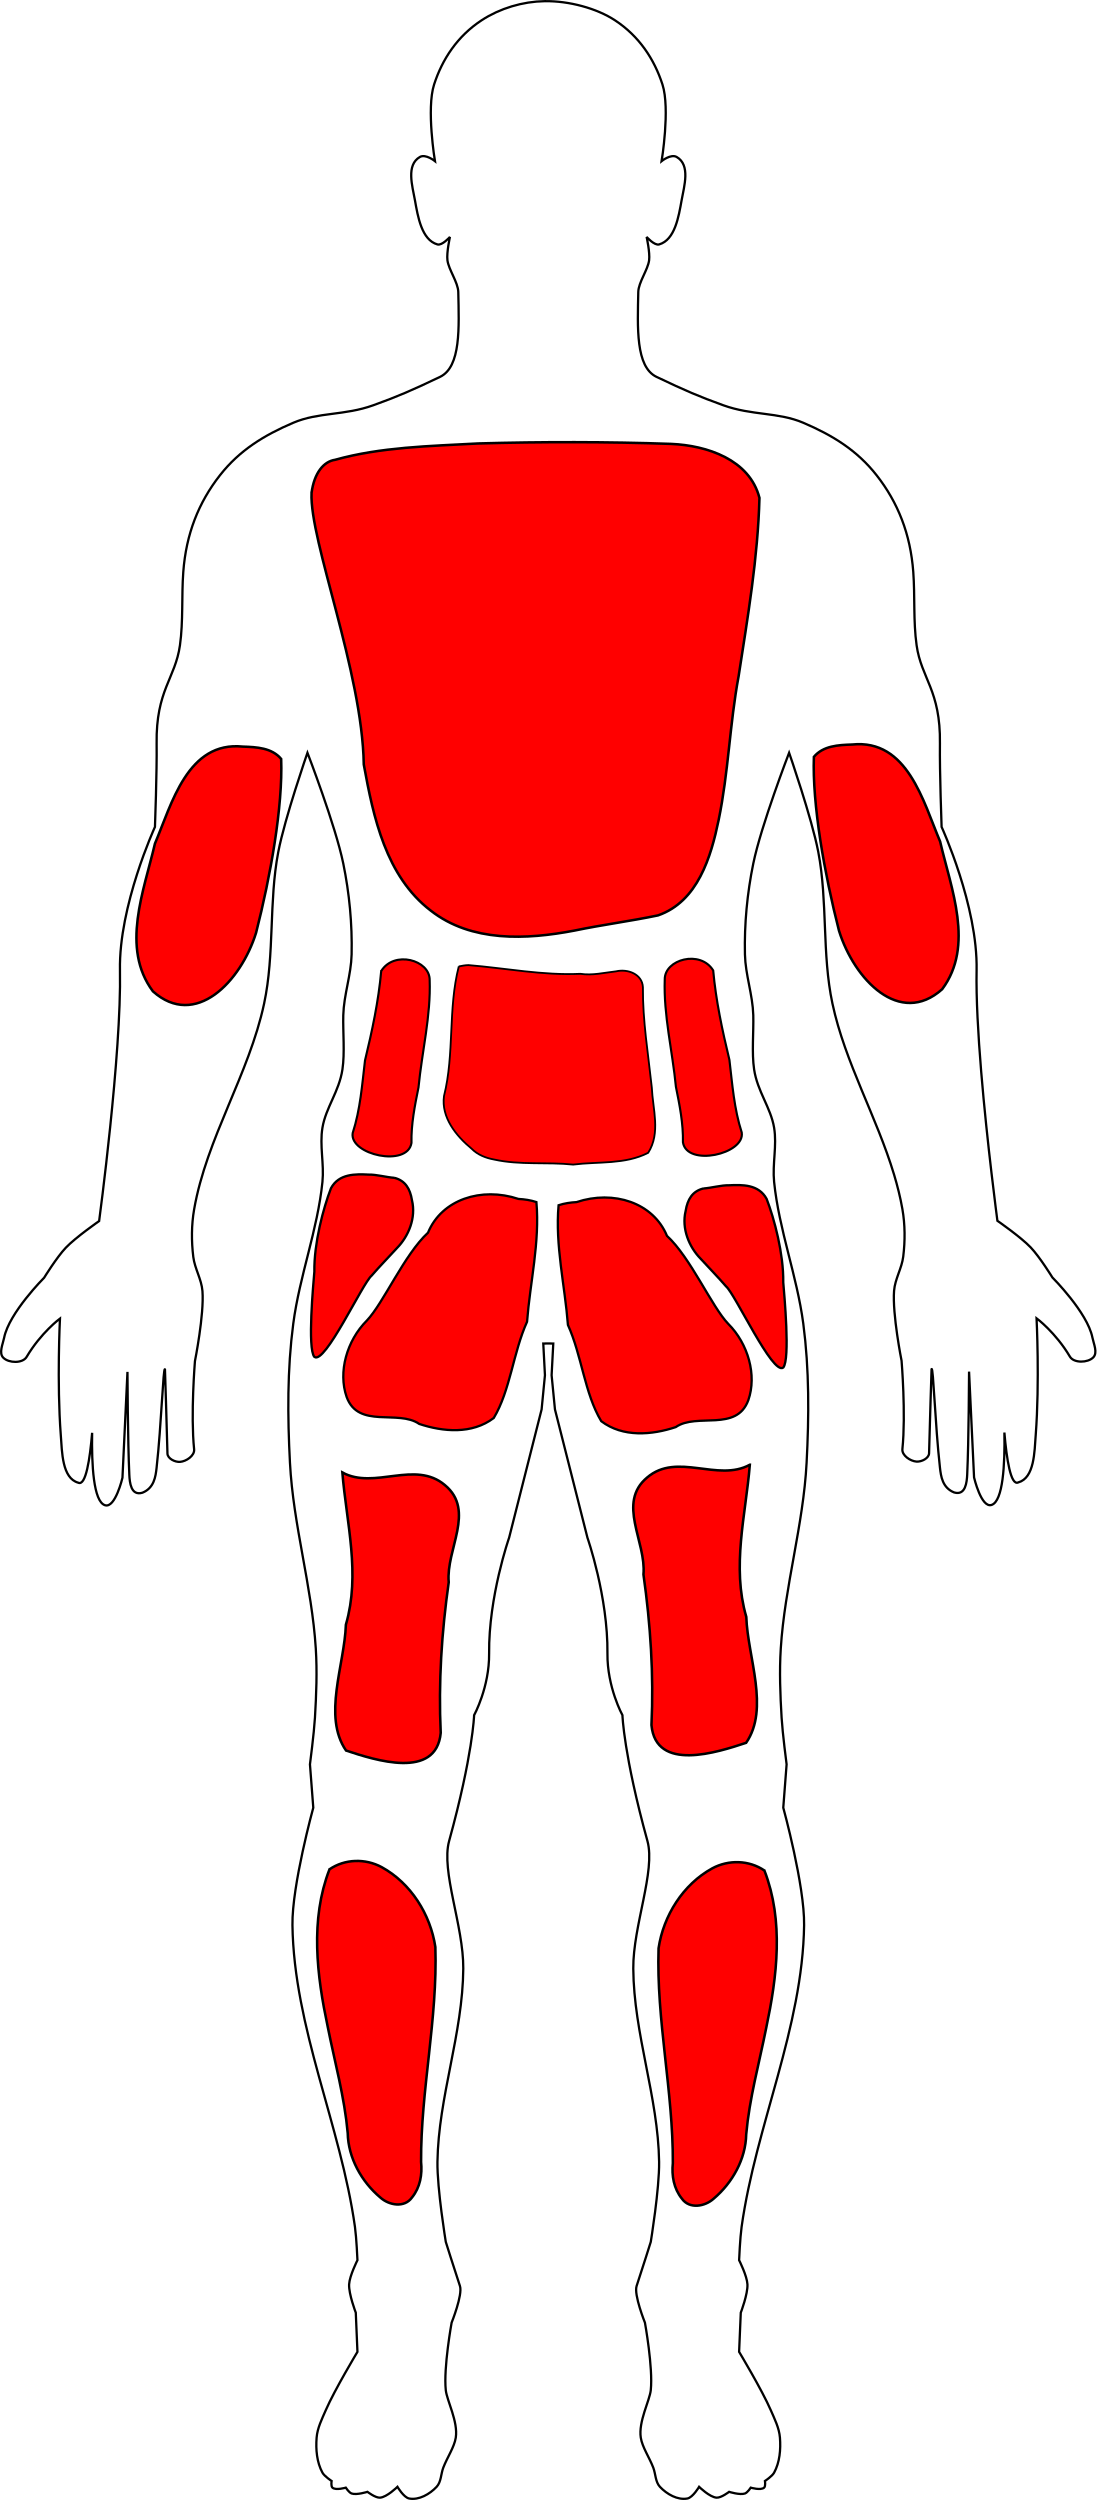
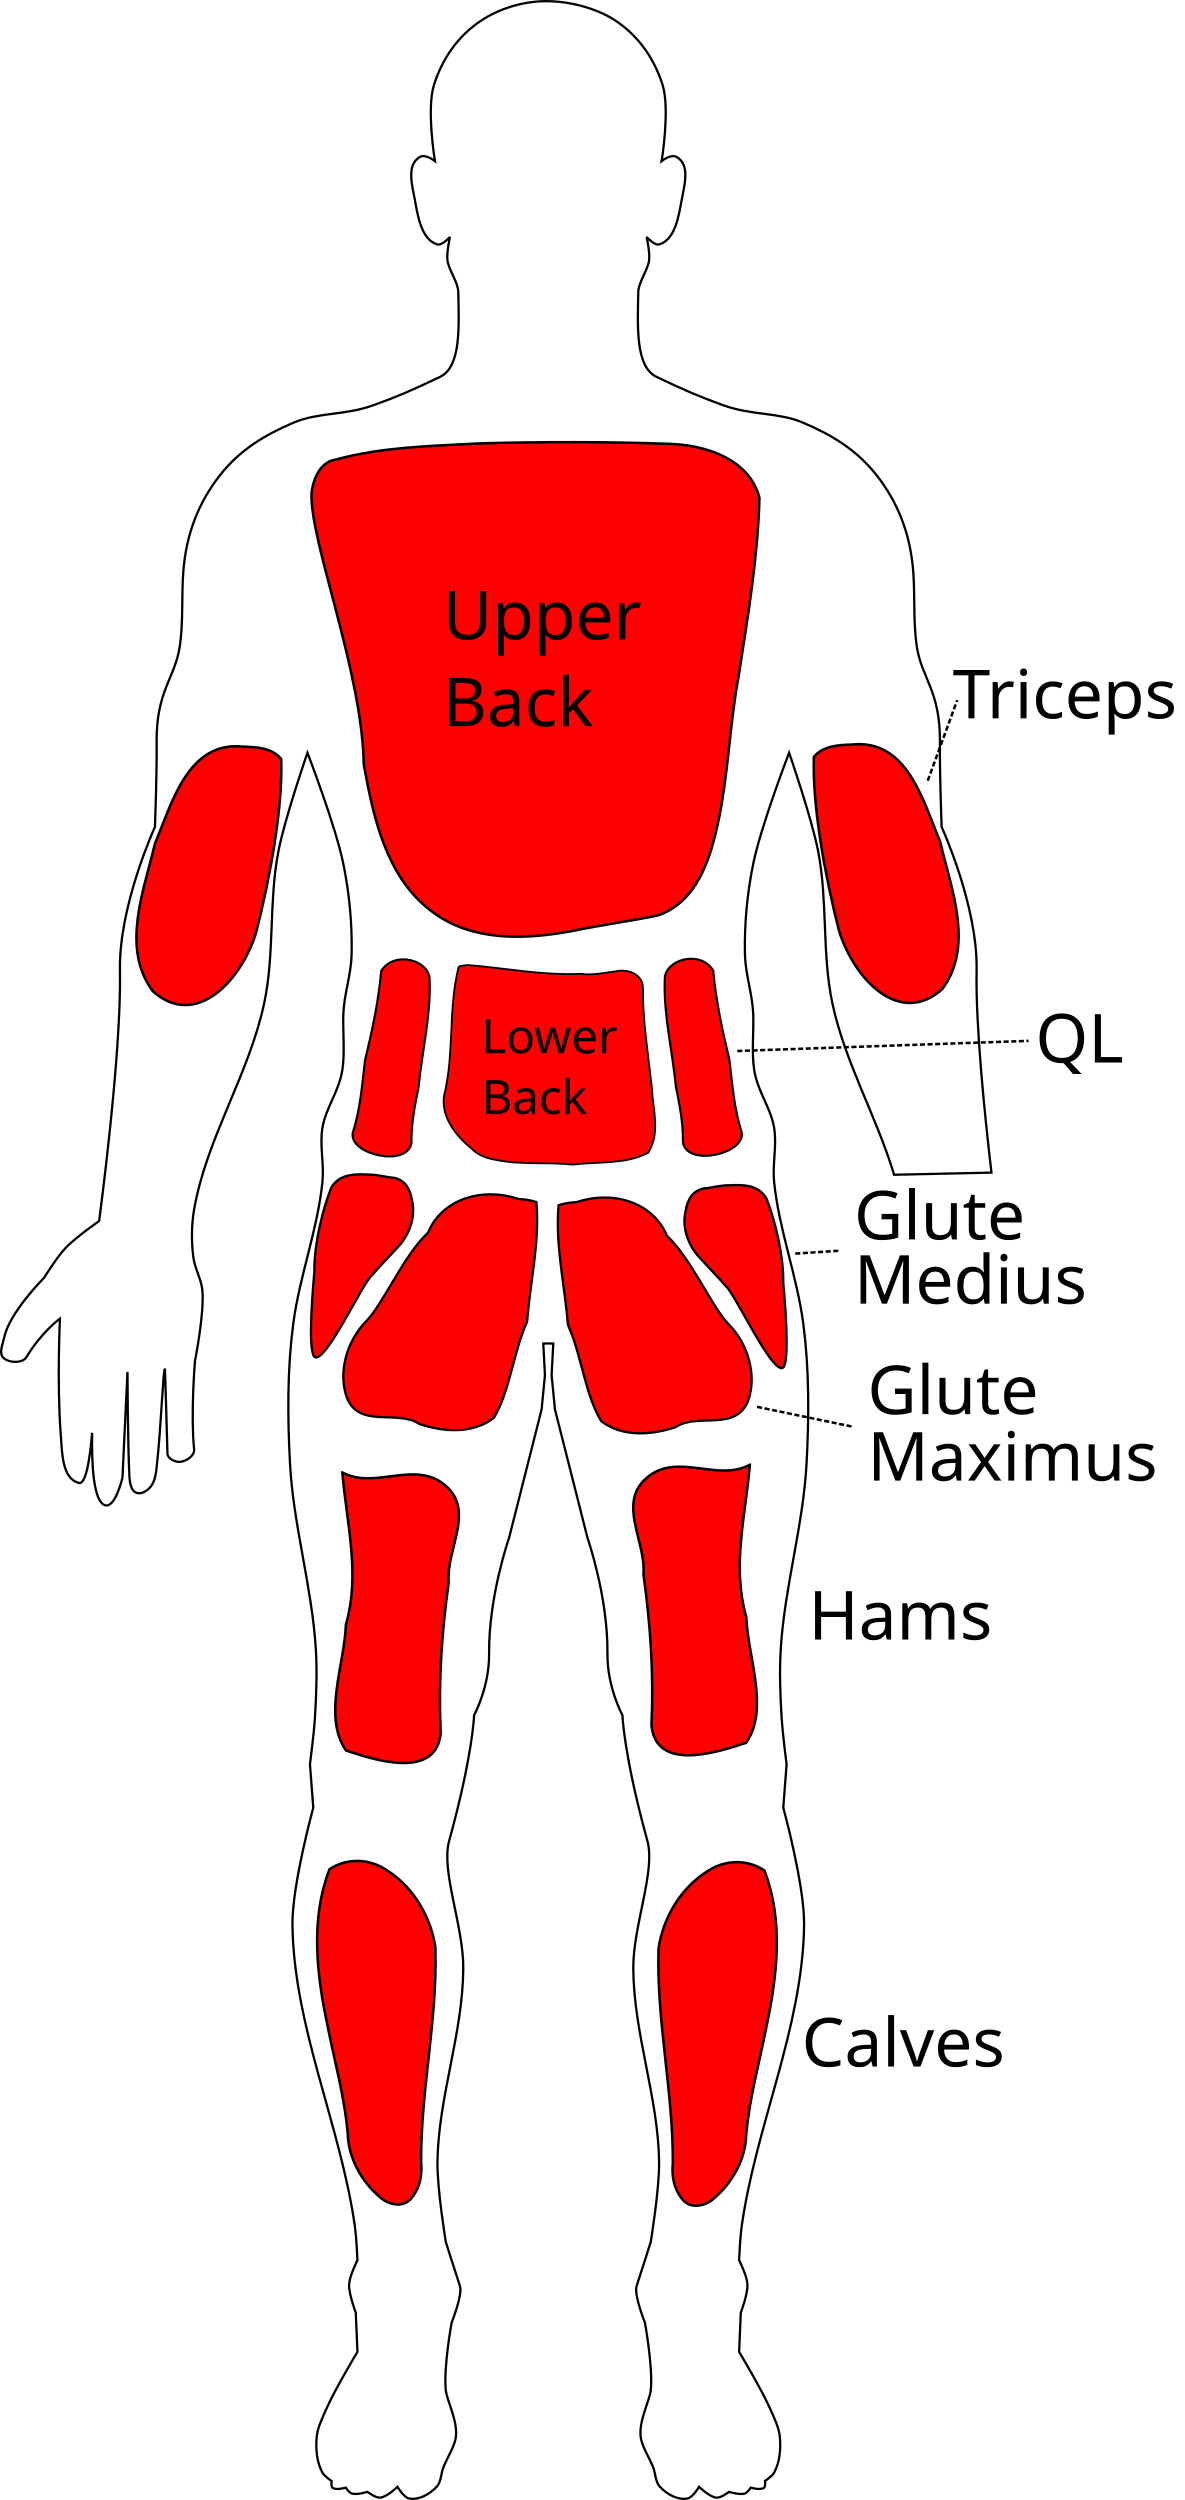
- <svg xmlns="http://www.w3.org/2000/svg" viewBox="0 0 432.076 985.113" height="260.645mm" width="114.32mm" version="1.1" id="svg3336">
+ <svg xmlns="http://www.w3.org/2000/svg" viewBox="0 0 466.715 985.113" height="260.645mm" width="123.485mm" version="1.1" id="svg3336">
  <defs id="defs3340" />
-   <path id="path42-4" style="fill:none;fill-rule:evenodd;stroke:#000000;stroke-width:0.901px;stroke-linecap:butt;stroke-linejoin:miter;stroke-opacity:1" d="m 214.651,0.461 c -8.663,0.122 -17.677,2.81 -24.875,7.531 -9.522,6.246 -15.486,15.309 -18.717,25.285 -3.103,9.58 0.328,30.207 0.328,30.207 0,0 -3.656,-2.926 -5.91,-1.641 -5.522,3.149 -2.984,11.436 -1.969,17.074 1.154,6.407 2.608,15.606 8.865,17.402 1.84,0.528 4.926,-2.955 4.926,-2.955 0,0 -1.374,6.138 -0.986,9.195 0.47,3.711 4.194,8.737 4.27,12.477 0.282,13.938 1.12,29.513 -7.225,33.492 -11.424,5.447 -16.64,7.683 -26.268,11.164 -11.325,4.095 -21.634,2.667 -31.523,6.896 -11.528,4.93 -21.157,10.82 -28.895,20.686 -8.42,10.736 -13.338,23.15 -14.447,38.09 -0.714,9.615 0.023,19.346 -1.314,28.895 -1.842,13.146 -9.489,17.698 -9.193,38.746 0.154,10.946 -0.656,32.836 -0.656,32.836 0,0 -14.293,31.11 -13.791,56.477 0.654,33.052 -8.209,98.836 -8.209,98.836 0,0 -9.257,6.42 -13.135,10.508 -3.605,3.8 -8.537,11.82 -8.537,11.82 0,0 -13.821,13.829 -15.762,23.643 -0.505,2.552 -2.182,6.014 -0.328,7.879 2.162,2.175 7.633,2.312 9.193,-0.328 5.621,-9.511 13.135,-15.104 13.135,-15.104 0,0 -1.255,25.088 0.328,45.969 0.503,6.63 0.486,16.952 6.896,18.717 2.961,1.388 4.578,-9.248 5.453,-19.664 -0.232,12.544 0.508,27.05 5.055,28.529 4.071,1.325 6.895,-10.834 6.895,-10.834 l 1.971,-41.703 c 0,0 0.12,27.77 0.736,40.59 0.14,2.901 0.6,8.381 5.156,7.023 4.602,-1.843 5.194,-6.324 5.582,-9.795 1.909,-17.074 2.609,-40.013 3.301,-38.803 0,0 0.73,22.331 0.984,33.164 0.046,1.973 2.957,3.416 4.926,3.283 2.476,-0.167 5.835,-2.457 5.582,-4.926 -1.417,-13.836 0.328,-34.805 0.328,-34.805 0,0 3.673,-18.363 2.955,-27.582 -0.361,-4.632 -3.045,-8.851 -3.611,-13.463 -0.761,-6.193 -0.744,-12.57 0.328,-18.717 4.906,-28.131 21.616,-53.178 27.582,-81.104 4.18,-19.565 1.812,-40.111 5.582,-59.76 2.559,-13.333 11.492,-39.074 11.492,-39.074 0,0 11.048,28.682 14.119,43.67 2.405,11.737 3.553,23.814 3.285,35.791 -0.18,8.063 -3.071,15.909 -3.285,23.971 -0.175,6.588 0.648,14.827 -0.328,21.344 -1.31,8.744 -6.549,14.995 -7.881,22.984 -1.17,7.018 0.721,14.266 0,21.344 -1.925,18.899 -9.003,36.987 -11.492,55.82 -2.4,18.153 -2.27,36.548 -1.312,54.834 1.294,24.708 8.627,48.631 10.18,73.225 0.572,9.067 0.209,18.185 -0.33,27.254 -0.366,6.154 -1.969,18.387 -1.969,18.387 l 1.312,17.074 c 0,0 -8.435,30.627 -8.209,46.299 0.583,40.459 18.998,78.796 24.627,118.865 0.611,4.348 0.984,13.135 0.984,13.135 0,0 -3.114,6.168 -3.283,9.521 -0.193,3.818 2.627,11.164 2.627,11.164 l 0.656,15.434 c 0,0 -9.005,14.988 -12.477,22.984 -1.516,3.493 -3.314,7.04 -3.611,10.836 -0.365,4.646 0.066,9.699 2.297,13.791 0.779,1.429 3.613,3.283 3.613,3.283 0,0 -0.333,2.043 0.328,2.627 1.313,1.159 5.254,0 5.254,0 0,0 1.277,1.937 2.299,2.299 1.971,0.698 6.238,-0.656 6.238,-0.656 0,0 3.117,2.403 4.926,2.297 2.699,-0.159 6.895,-4.268 6.895,-4.268 0,0 2.47,4.184 4.598,4.598 3.851,0.749 8.155,-1.733 10.836,-4.598 1.821,-1.946 1.676,-5.063 2.627,-7.553 1.523,-3.988 4.345,-8.091 4.924,-11.82 0.978,-6.3 -3.507,-14.62 -3.939,-18.717 -0.934,-8.85 2.299,-26.596 2.299,-26.596 0,0 4.425,-11.009 3.283,-14.449 -2.405,-7.245 -5.582,-17.402 -5.582,-17.402 0,0 -3.437,-20.958 -3.283,-31.521 0.372,-25.616 9.996,-50.408 10.178,-76.18 0.118,-16.78 -8.846,-38.402 -5.582,-50.238 9.389,-34.049 9.852,-49.582 9.852,-49.582 0,0 6.051,-11.054 5.91,-24.299 -0.238,-22.422 7.881,-45.641 7.881,-45.641 l 12.807,-50.566 1.312,-13.463 -0.656,-12.479 1.889,-0.041 2.051,0.041 -0.656,12.479 1.314,13.463 12.805,50.566 c 0,0 8.119,23.221 7.881,45.643 -0.141,13.245 5.91,24.297 5.91,24.297 0,0 0.463,15.534 9.852,49.582 3.264,11.836 -5.7,33.459 -5.582,50.238 0.181,25.772 9.806,50.564 10.178,76.18 0.153,10.563 -3.283,31.521 -3.283,31.521 0,0 -3.177,10.157 -5.582,17.402 -1.142,3.441 3.283,14.449 3.283,14.449 0,0 3.233,17.746 2.299,26.596 -0.433,4.097 -4.918,12.417 -3.939,18.717 0.579,3.729 3.401,7.833 4.924,11.82 0.951,2.49 0.806,5.606 2.627,7.553 2.681,2.865 6.985,5.347 10.836,4.598 2.127,-0.414 4.598,-4.598 4.598,-4.598 0,0 4.196,4.109 6.895,4.268 1.809,0.106 4.926,-2.297 4.926,-2.297 0,0 4.267,1.354 6.238,0.656 1.021,-0.362 2.299,-2.299 2.299,-2.299 0,0 3.941,1.159 5.254,0 0.662,-0.584 0.328,-2.627 0.328,-2.627 0,0 2.835,-1.855 3.613,-3.283 2.23,-4.092 2.661,-9.145 2.297,-13.791 -0.298,-3.796 -2.095,-7.343 -3.611,-10.836 -3.471,-7.997 -12.477,-22.984 -12.477,-22.984 l 0.656,-15.434 c 0,0 2.82,-7.346 2.627,-11.164 -0.169,-3.353 -3.283,-9.521 -3.283,-9.521 0,0 0.374,-8.787 0.984,-13.135 5.629,-40.07 24.044,-78.406 24.627,-118.865 0.226,-15.672 -8.209,-46.299 -8.209,-46.299 l 1.312,-17.074 c 0,0 -1.603,-12.233 -1.969,-18.387 -0.539,-9.069 -0.9,-18.187 -0.328,-27.254 1.552,-24.594 8.884,-48.517 10.178,-73.225 0.957,-18.286 1.087,-36.681 -1.312,-54.834 -2.49,-18.833 -9.567,-36.921 -11.492,-55.82 -0.721,-7.078 1.17,-14.326 0,-21.344 -1.332,-7.989 -6.571,-14.241 -7.881,-22.984 -0.976,-6.517 -0.154,-14.756 -0.328,-21.344 -0.214,-8.062 -3.105,-15.908 -3.285,-23.971 -0.267,-11.977 0.88,-24.054 3.285,-35.791 3.071,-14.988 14.119,-43.67 14.119,-43.67 0,0 8.934,25.741 11.492,39.074 3.771,19.648 1.402,40.194 5.582,59.76 4.982,23.322 17.453,44.638 24.289,67.418 0.004,0.012 0.008,0.023 0.012,0.035 1.333,4.45 2.467,8.952 3.268,13.541 1.072,6.147 1.089,12.524 0.328,18.717 -0.567,4.612 -3.251,8.831 -3.611,13.463 -0.718,9.219 2.955,27.582 2.955,27.582 0,0 1.745,20.968 0.328,34.805 -0.253,2.469 3.106,4.758 5.582,4.926 1.969,0.133 4.879,-1.311 4.926,-3.283 0.255,-10.833 0.984,-33.164 0.984,-33.164 0.692,-1.21 1.391,21.729 3.301,38.803 0.388,3.471 0.98,7.952 5.582,9.795 4.557,1.357 5.017,-4.123 5.156,-7.023 0.617,-12.82 0.736,-40.59 0.736,-40.59 l 1.971,41.703 c 0,0 2.823,12.159 6.895,10.834 4.546,-1.48 5.287,-15.986 5.055,-28.529 0.875,10.416 2.492,21.052 5.453,19.664 6.41,-1.765 6.394,-12.087 6.896,-18.717 1.583,-20.881 0.328,-45.969 0.328,-45.969 0,0 7.514,5.593 13.135,15.104 1.56,2.64 7.031,2.503 9.193,0.328 1.854,-1.865 0.177,-5.327 -0.328,-7.879 -1.941,-9.814 -15.762,-23.643 -15.762,-23.643 0,0 -4.933,-8.02 -8.537,-11.82 -3.878,-4.088 -13.135,-10.508 -13.135,-10.508 0,0 -1.042,-7.92 -2.34,-18.977 -2.576,-21.971 -6.289,-57.842 -5.855,-79.75 0.502,-25.366 -13.791,-56.477 -13.791,-56.477 0,0 -0.81,-21.89 -0.656,-32.836 0.296,-21.048 -7.352,-25.601 -9.193,-38.746 -1.338,-9.548 -0.601,-19.279 -1.314,-28.895 -1.109,-14.939 -6.028,-27.354 -14.447,-38.09 -7.737,-9.865 -17.367,-15.756 -28.895,-20.686 -9.89,-4.229 -20.199,-2.801 -31.523,-6.896 -9.628,-3.481 -14.843,-5.717 -26.268,-11.164 -8.344,-3.979 -7.507,-19.554 -7.225,-33.492 0.076,-3.74 3.799,-8.766 4.27,-12.477 0.387,-3.058 -0.984,-9.195 -0.984,-9.195 0,0 3.084,3.483 4.924,2.955 6.258,-1.797 7.712,-10.995 8.865,-17.402 1.015,-5.639 3.553,-13.925 -1.969,-17.074 -2.254,-1.285 -5.91,1.641 -5.91,1.641 0,0 3.431,-20.627 0.328,-30.207 -3.231,-9.976 -9.195,-19.04 -18.717,-25.285 -7.198,-4.721 -18.107,-7.666 -27.662,-7.531 z" />
+   <path style="fill:none;fill-rule:evenodd;stroke:#000000;stroke-width:0.901px;stroke-linecap:butt;stroke-linejoin:miter;stroke-opacity:1" d="m 214.651,0.461 c -8.663,0.122 -17.677,2.81 -24.875,7.531 -9.522,6.246 -15.486,15.309 -18.717,25.285 -3.103,9.58 0.328,30.207 0.328,30.207 0,0 -3.656,-2.926 -5.91,-1.641 -5.522,3.149 -2.984,11.436 -1.969,17.074 1.154,6.407 2.608,15.606 8.865,17.402 1.84,0.528 4.926,-2.955 4.926,-2.955 0,0 -1.374,6.138 -0.986,9.195 0.47,3.711 4.194,8.737 4.27,12.477 0.282,13.938 1.12,29.513 -7.225,33.492 -11.424,5.447 -16.64,7.683 -26.268,11.164 -11.325,4.095 -21.634,2.667 -31.523,6.896 -11.528,4.93 -21.157,10.82 -28.895,20.686 -8.42,10.736 -13.338,23.15 -14.447,38.09 -0.714,9.615 0.023,19.346 -1.314,28.895 -1.842,13.146 -9.489,17.698 -9.193,38.746 0.154,10.946 -0.656,32.836 -0.656,32.836 0,0 -14.293,31.11 -13.791,56.477 0.654,33.052 -8.209,98.836 -8.209,98.836 0,0 -9.257,6.42 -13.135,10.508 -3.605,3.8 -8.537,11.82 -8.537,11.82 0,0 -13.821,13.829 -15.762,23.643 -0.505,2.552 -2.182,6.014 -0.328,7.879 2.162,2.175 7.633,2.312 9.193,-0.328 5.621,-9.511 13.135,-15.104 13.135,-15.104 0,0 -1.255,25.088 0.328,45.969 0.503,6.63 0.486,16.952 6.896,18.717 2.961,1.388 4.578,-9.248 5.453,-19.664 -0.232,12.544 0.508,27.05 5.055,28.529 4.071,1.325 6.895,-10.834 6.895,-10.834 l 1.971,-41.703 c 0,0 0.12,27.77 0.736,40.59 0.14,2.901 0.6,8.381 5.156,7.023 4.602,-1.843 5.194,-6.324 5.582,-9.795 1.909,-17.074 2.609,-40.013 3.301,-38.803 0,0 0.73,22.331 0.984,33.164 0.046,1.973 2.957,3.416 4.926,3.283 2.476,-0.167 5.835,-2.457 5.582,-4.926 -1.417,-13.836 0.328,-34.805 0.328,-34.805 0,0 3.673,-18.363 2.955,-27.582 -0.361,-4.632 -3.045,-8.851 -3.611,-13.463 -0.761,-6.193 -0.744,-12.57 0.328,-18.717 4.906,-28.131 21.616,-53.178 27.582,-81.104 4.18,-19.565 1.812,-40.111 5.582,-59.76 2.559,-13.333 11.492,-39.074 11.492,-39.074 0,0 11.048,28.682 14.119,43.67 2.405,11.737 3.553,23.814 3.285,35.791 -0.18,8.063 -3.071,15.909 -3.285,23.971 -0.175,6.588 0.648,14.827 -0.328,21.344 -1.31,8.744 -6.549,14.995 -7.881,22.984 -1.17,7.018 0.721,14.266 0,21.344 -1.925,18.899 -9.003,36.987 -11.492,55.82 -2.4,18.153 -2.27,36.548 -1.312,54.834 1.294,24.708 8.627,48.631 10.18,73.225 0.572,9.067 0.209,18.185 -0.33,27.254 -0.366,6.154 -1.969,18.387 -1.969,18.387 l 1.312,17.074 c 0,0 -8.435,30.627 -8.209,46.299 0.583,40.459 18.998,78.796 24.627,118.865 0.611,4.348 0.984,13.135 0.984,13.135 0,0 -3.114,6.168 -3.283,9.521 -0.193,3.818 2.627,11.164 2.627,11.164 l 0.656,15.434 c 0,0 -9.005,14.988 -12.477,22.984 -1.516,3.493 -3.314,7.04 -3.611,10.836 -0.365,4.646 0.066,9.699 2.297,13.791 0.779,1.429 3.613,3.283 3.613,3.283 0,0 -0.333,2.043 0.328,2.627 1.313,1.159 5.254,0 5.254,0 0,0 1.277,1.937 2.299,2.299 1.971,0.698 6.238,-0.656 6.238,-0.656 0,0 3.117,2.403 4.926,2.297 2.699,-0.159 6.895,-4.268 6.895,-4.268 0,0 2.47,4.184 4.598,4.598 3.851,0.749 8.155,-1.733 10.836,-4.598 1.821,-1.946 1.676,-5.063 2.627,-7.553 1.523,-3.988 4.345,-8.091 4.924,-11.82 0.978,-6.3 -3.507,-14.62 -3.939,-18.717 -0.934,-8.85 2.299,-26.596 2.299,-26.596 0,0 4.425,-11.009 3.283,-14.449 -2.405,-7.245 -5.582,-17.402 -5.582,-17.402 0,0 -3.437,-20.958 -3.283,-31.521 0.372,-25.616 9.996,-50.408 10.178,-76.18 0.118,-16.78 -8.846,-38.402 -5.582,-50.238 9.389,-34.049 9.852,-49.582 9.852,-49.582 0,0 6.051,-11.054 5.91,-24.299 -0.238,-22.422 7.881,-45.641 7.881,-45.641 l 12.807,-50.566 1.312,-13.463 -0.656,-12.479 1.889,-0.041 2.051,0.041 -0.656,12.479 1.314,13.463 12.805,50.566 c 0,0 8.119,23.221 7.881,45.643 -0.141,13.245 5.91,24.297 5.91,24.297 0,0 0.463,15.534 9.852,49.582 3.264,11.836 -5.7,33.459 -5.582,50.238 0.181,25.772 9.806,50.564 10.178,76.18 0.153,10.563 -3.283,31.521 -3.283,31.521 0,0 -3.177,10.157 -5.582,17.402 -1.142,3.441 3.283,14.449 3.283,14.449 0,0 3.233,17.746 2.299,26.596 -0.433,4.097 -4.918,12.417 -3.939,18.717 0.579,3.729 3.401,7.833 4.924,11.82 0.951,2.49 0.806,5.606 2.627,7.553 2.681,2.865 6.985,5.347 10.836,4.598 2.127,-0.414 4.598,-4.598 4.598,-4.598 0,0 4.196,4.109 6.895,4.268 1.809,0.106 4.926,-2.297 4.926,-2.297 0,0 4.267,1.354 6.238,0.656 1.021,-0.362 2.299,-2.299 2.299,-2.299 0,0 3.941,1.159 5.254,0 0.662,-0.584 0.328,-2.627 0.328,-2.627 0,0 2.835,-1.855 3.613,-3.283 2.23,-4.092 2.661,-9.145 2.297,-13.791 -0.298,-3.796 -2.095,-7.343 -3.611,-10.836 -3.471,-7.997 -12.477,-22.984 -12.477,-22.984 l 0.656,-15.434 c 0,0 2.82,-7.346 2.627,-11.164 -0.169,-3.353 -3.283,-9.521 -3.283,-9.521 0,0 0.374,-8.787 0.984,-13.135 5.629,-40.07 24.044,-78.406 24.627,-118.865 0.226,-15.672 -8.209,-46.299 -8.209,-46.299 l 1.312,-17.074 c 0,0 -1.603,-12.233 -1.969,-18.387 -0.539,-9.069 -0.9,-18.187 -0.328,-27.254 1.552,-24.594 8.884,-48.517 10.178,-73.225 0.957,-18.286 1.087,-36.681 -1.312,-54.834 -2.49,-18.833 -9.567,-36.921 -11.492,-55.82 -0.721,-7.078 1.17,-14.326 0,-21.344 -1.332,-7.989 -6.571,-14.241 -7.881,-22.984 -0.976,-6.517 -0.154,-14.756 -0.328,-21.344 -0.214,-8.062 -3.105,-15.908 -3.285,-23.971 -0.267,-11.977 0.88,-24.054 3.285,-35.791 3.071,-14.988 14.119,-43.67 14.119,-43.67 0,0 8.934,25.741 11.492,39.074 3.771,19.648 1.402,40.194 5.582,59.76 4.982,23.322 17.453,44.638 24.289,67.418 0.004,0.012 0.008,0.023 0.012,0.035 l 38.359,-0.838 c -2.576,-21.971 -6.289,-57.842 -5.855,-79.75 0.502,-25.366 -13.791,-56.477 -13.791,-56.477 0,0 -0.81,-21.89 -0.656,-32.836 0.296,-21.048 -7.352,-25.601 -9.193,-38.746 -1.338,-9.548 -0.601,-19.279 -1.314,-28.895 -1.109,-14.939 -6.028,-27.354 -14.447,-38.09 -7.737,-9.865 -17.367,-15.756 -28.895,-20.686 -9.89,-4.229 -20.199,-2.801 -31.523,-6.896 -9.628,-3.481 -14.843,-5.717 -26.268,-11.164 -8.344,-3.979 -7.507,-19.554 -7.225,-33.492 0.076,-3.74 3.799,-8.766 4.27,-12.477 0.387,-3.058 -0.984,-9.195 -0.984,-9.195 0,0 3.084,3.483 4.924,2.955 6.258,-1.797 7.712,-10.995 8.865,-17.402 1.015,-5.639 3.553,-13.925 -1.969,-17.074 -2.254,-1.285 -5.91,1.641 -5.91,1.641 0,0 3.431,-20.627 0.328,-30.207 -3.231,-9.976 -9.195,-19.04 -18.717,-25.285 -7.198,-4.721 -18.107,-7.666 -27.662,-7.531 z" id="path42-4" />
  <path id="Triceps-2" style="fill:#ff0000;stroke:#000000;stroke-width:1px;stroke-linecap:butt;stroke-linejoin:miter;stroke-opacity:1" d="m 320.708,298.232 c -0.681,18.718 4.153,46.092 9.894,68.513 5.986,19.248 23.932,37.995 40.653,23.062 12.779,-17.121 3.49,-39.668 -0.803,-58.208 -6.63,-15.663 -12.852,-40.48 -34.664,-38.221 -5.483,0.173 -11.412,0.48 -15.08,4.854 z" />
  <path id="Triceps-1" style="fill:#ff0000;stroke:#000000;stroke-width:1px;stroke-linecap:butt;stroke-linejoin:miter;stroke-opacity:1" d="m 110.797,299.054 c 0.681,18.718 -4.153,46.092 -9.894,68.513 -5.986,19.248 -23.932,37.995 -40.653,23.062 -12.779,-17.121 -3.49,-39.668 0.803,-58.208 6.63,-15.663 12.852,-40.48 34.664,-38.221 5.483,0.173 11.412,0.48 15.08,4.854 z" />
  <path style="fill:#ff0000;stroke:#000000;stroke-width:1px;stroke-linecap:butt;stroke-linejoin:miter;stroke-opacity:1" d="m 129.838,736.591 c -7.714,19.884 -4.999,41.778 -0.691,62.102 2.774,13.91 6.612,27.705 7.868,41.853 0.184,9.75 5.448,19.134 12.812,25.345 3.413,3.105 9.53,4.264 12.546,-0.017 3.205,-3.945 4.064,-9.067 3.552,-13.987 -0.129,-28.342 6.549,-56.302 5.627,-84.662 -1.91,-12.844 -9.657,-25.199 -21.164,-31.491 -6.408,-3.463 -14.48,-3.287 -20.548,0.857 z" id="Calves-1" />
  <path style="fill:#ff0000;stroke:#000000;stroke-width:1px;stroke-linecap:butt;stroke-linejoin:miter;stroke-opacity:1" d="m 301.218,737.071 c 7.714,19.884 4.999,41.778 0.691,62.102 -2.774,13.91 -6.612,27.705 -7.868,41.853 -0.184,9.75 -5.448,19.134 -12.812,25.345 -3.413,3.105 -9.53,4.264 -12.546,-0.017 -3.205,-3.945 -4.064,-9.067 -3.552,-13.987 0.129,-28.342 -6.549,-56.302 -5.627,-84.662 1.91,-12.844 9.657,-25.199 21.164,-31.491 6.408,-3.463 14.48,-3.287 20.548,0.857 z" id="Calves-2" />
  <path style="fill:#ff0000;stroke:#000000;stroke-width:1px;stroke-linecap:butt;stroke-linejoin:miter;stroke-opacity:1" d="m 122.761,194.243 c -0.812,18.911 19.981,70.298 20.585,107.026 3.783,20.745 8.66,43.967 26.363,57.536 16.03,12.579 37.734,11.509 56.648,7.886 10.929,-2.277 22.043,-3.711 32.943,-5.987 15.66,-5.444 20.862,-22.988 23.889,-37.629 3.862,-18.684 4.362,-37.858 7.861,-56.622 3.587,-23.304 7.598,-46.644 8.212,-70.267 -3.905,-15.153 -20.737,-20.648 -34.704,-21.265 -25.36,-0.886 -50.782,-0.891 -76.151,-0.179 -19.209,1.053 -38.338,1.399 -56.37,6.441 -4.48,0.653 -8.224,5.119 -9.275,13.06 z" id="UpperBack-1" />
  <path style="fill:#ff0000;stroke:#000000;stroke-width:0.724px;stroke-linecap:butt;stroke-linejoin:miter;stroke-opacity:1" d="m 180.781,380.82 c -4.306,16.747 -1.629,34.337 -5.83,51.105 -1.141,8.336 4.723,15.629 10.873,20.712 2.394,2.42 5.569,3.671 8.916,4.28 10.215,2.266 20.766,0.899 31.105,1.984 9.883,-1.261 20.461,0.065 29.571,-4.648 4.987,-7.826 1.796,-17.221 1.424,-25.734 -1.406,-13.141 -3.613,-26.26 -3.504,-39.514 -0.247,-5.173 -5.993,-7.326 -10.586,-6.252 -4.665,0.526 -9.353,1.703 -14.052,0.974 -14.797,0.693 -29.413,-2.225 -44.083,-3.43 -1.303,0.024 -2.564,0.262 -3.834,0.524 z" id="LowerBack-1" />
  <path style="fill:#ff0000;stroke:#000000;stroke-width:0.845px;stroke-linecap:butt;stroke-linejoin:miter;stroke-opacity:1" d="m 150.217,382.633 c -1.061,11.853 -3.575,23.572 -6.39,35.247 -1.147,9.582 -1.829,19.244 -4.859,28.633 -1.293,8.509 21.591,13.596 23.171,3.861 -0.152,-7.383 1.298,-14.59 2.772,-21.887 1.36,-14.106 4.899,-28.164 4.4,-42.312 0.069,-7.926 -14.012,-11.789 -19.093,-3.542 z" id="QL-1" />
  <path style="fill:#ff0000;stroke:#000000;stroke-width:0.845px;stroke-linecap:butt;stroke-linejoin:miter;stroke-opacity:1" d="m 281.034,382.397 c 1.061,11.853 3.575,23.572 6.39,35.247 1.147,9.582 1.829,19.244 4.859,28.633 1.293,8.509 -21.591,13.596 -23.171,3.861 0.152,-7.383 -1.298,-14.59 -2.772,-21.887 -1.36,-14.106 -4.899,-28.164 -4.4,-42.312 -0.069,-7.926 14.012,-11.789 19.093,-3.542 z" id="QL-2" />
  <path style="fill:#ff0000;stroke:#000000;stroke-width:0.921px;stroke-linecap:butt;stroke-linejoin:miter;stroke-opacity:1" d="m 277.113,468.328 c -4.24,1.052 -6.217,4.26 -6.937,8.828 -1.686,7.002 1.394,14.23 5.846,18.779 3.332,3.674 6.821,7.176 10.061,10.943 3.583,2.975 18.362,35.17 22.551,32.013 2.792,-3.318 0.406,-28.704 0.008,-33.569 0.167,-11.228 -3.517,-25.029 -6.545,-32.89 -3.139,-5.818 -9.679,-5.618 -14.836,-5.376 -3.018,-0.079 -7.016,1.056 -10.15,1.272 z" id="GluteusMedius-2" />
  <path style="fill:#ff0000;stroke:#000000;stroke-width:0.906px;stroke-linecap:butt;stroke-linejoin:miter;stroke-opacity:1" d="m 220.101,474.914 c -1.391,15.801 2.484,31.557 3.686,47.171 5.47,12.095 6.571,27.01 13.127,37.931 8.563,6.48 19.964,5.459 29.357,2.332 8.351,-5.794 23.981,2.084 28.615,-10.652 3.415,-9.795 -0.044,-22.173 -7.949,-30.069 -6.47,-6.739 -14.815,-26.098 -24.112,-34.631 -5.377,-13.086 -21.031,-18.192 -35.661,-13.311 -2.378,0.131 -4.759,0.475 -7.063,1.229 z" id="GluteusMaximus-2" />
  <path style="fill:#ff0000;stroke:#000000;stroke-width:0.906px;stroke-linecap:butt;stroke-linejoin:miter;stroke-opacity:1" d="m 211.37,473.665 c 1.391,15.801 -2.484,31.557 -3.686,47.171 -5.47,12.095 -6.571,27.01 -13.127,37.931 -8.563,6.48 -19.964,5.459 -29.357,2.332 -8.351,-5.794 -23.981,2.084 -28.615,-10.652 -3.415,-9.795 0.044,-22.173 7.949,-30.069 6.47,-6.739 14.815,-26.098 24.112,-34.631 5.377,-13.086 21.031,-18.192 35.661,-13.311 2.378,0.131 4.759,0.475 7.063,1.229 z" id="GluteusMaximus-1" />
  <path style="fill:#ff0000;stroke:#000000;stroke-width:0.921px;stroke-linecap:butt;stroke-linejoin:miter;stroke-opacity:1" d="m 155.398,464.118 c 4.24,1.052 6.217,4.26 6.937,8.828 1.686,7.002 -1.394,14.23 -5.846,18.779 -3.332,3.674 -6.821,7.176 -10.061,10.943 -3.583,2.975 -18.362,35.17 -22.551,32.013 -2.792,-3.318 -0.406,-28.704 -0.008,-33.569 -0.167,-11.228 3.517,-25.029 6.545,-32.89 3.139,-5.818 9.679,-5.618 14.836,-5.376 3.018,-0.079 7.016,1.056 10.15,1.272 z" id="GluteusMedius-1" />
  <path style="fill:#ff0000;stroke:#000000;stroke-width:1px;stroke-linecap:butt;stroke-linejoin:miter;stroke-opacity:1" d="m 134.899,580.218 c 1.645,19.977 7.192,40.076 1.398,59.962 -0.535,15.89 -9.242,36.131 0.061,49.615 11.398,3.787 35.569,11.61 37.308,-6.964 -0.941,-19.823 0.375,-39.676 3.154,-59.354 -1.174,-12.924 10.622,-28.186 -1.474,-38.249 -11.776,-10.067 -27.821,1.928 -40.446,-5.01 z" id="Hamstrings-1" />
  <path style="fill:#ff0000;stroke:#000000;stroke-width:1px;stroke-linecap:butt;stroke-linejoin:miter;stroke-opacity:1" d="m 295.473,577.17 c -1.645,19.977 -7.192,40.076 -1.398,59.962 0.535,15.89 9.242,36.131 -0.061,49.615 -11.398,3.787 -35.569,11.61 -37.308,-6.964 0.941,-19.823 -0.375,-39.676 -3.154,-59.354 1.174,-12.924 -10.622,-28.186 1.474,-38.249 11.776,-10.067 27.821,1.928 40.446,-5.01 z" id="Hamstrings-2" />
+   <text xml:space="preserve" style="font-style:normal;font-variant:normal;font-weight:normal;font-stretch:normal;font-size:26.667px;line-height:1.25;font-family:'Averia Serif Libre';-inkscape-font-specification:'Averia Serif Libre';letter-spacing:0px;word-spacing:0px;fill:#000000;fill-opacity:1;stroke:none" x="174.486" y="251.956" id="text8">
+     <tspan id="tspan8" x="174.486" y="251.956" style="font-style:normal;font-variant:normal;font-weight:normal;font-stretch:normal;font-size:26.667px;font-family:sans-serif;-inkscape-font-specification:sans-serif">Upper</tspan>
+     <tspan x="174.486" y="286.149" style="font-style:normal;font-variant:normal;font-weight:normal;font-stretch:normal;font-size:26.667px;font-family:sans-serif;-inkscape-font-specification:sans-serif" id="tspan1">Back</tspan>
+   </text>
+   <path style="fill:none;stroke:#000000;stroke-width:1px;stroke-linecap:butt;stroke-linejoin:miter;stroke-dasharray:2, 1;stroke-dashoffset:0;stroke-opacity:1" d="m 365.568,307.634 11.62,-31.732" id="path17" />
+   <text xml:space="preserve" style="font-style:normal;font-variant:normal;font-weight:normal;font-stretch:normal;font-size:26.667px;line-height:1.25;font-family:'Averia Serif Libre';-inkscape-font-specification:'Averia Serif Libre';letter-spacing:0px;word-spacing:0px;fill:#000000;fill-opacity:1;stroke:none" x="375.386" y="283.051" id="text3">
+     <tspan x="375.386" y="283.051" style="font-style:normal;font-variant:normal;font-weight:normal;font-stretch:normal;font-size:26.667px;font-family:sans-serif;-inkscape-font-specification:sans-serif" id="tspan3">Triceps</tspan>
+   </text>
+   <text xml:space="preserve" style="font-style:normal;font-variant:normal;font-weight:normal;font-stretch:normal;font-size:26.667px;line-height:1.25;font-family:'Averia Serif Libre';-inkscape-font-specification:'Averia Serif Libre';letter-spacing:0px;word-spacing:0px;fill:#000000;fill-opacity:1;stroke:none" x="408.008" y="418.673" id="text5">
+     <tspan x="408.008" y="418.673" style="font-style:normal;font-variant:normal;font-weight:normal;font-stretch:normal;font-size:26.667px;font-family:sans-serif;-inkscape-font-specification:sans-serif" id="tspan5">QL</tspan>
+   </text>
+   <text xml:space="preserve" style="font-style:normal;font-variant:normal;font-weight:normal;font-stretch:normal;font-size:18.667px;line-height:1.25;font-family:'Averia Serif Libre';-inkscape-font-specification:'Averia Serif Libre';letter-spacing:0px;word-spacing:0px;fill:#000000;fill-opacity:1;stroke:none" x="189.745" y="414.999" id="text7">
+     <tspan id="tspan6" x="189.745" y="414.999" style="font-style:normal;font-variant:normal;font-weight:normal;font-stretch:normal;font-size:18.667px;font-family:sans-serif;-inkscape-font-specification:sans-serif">Lower</tspan>
+     <tspan x="189.745" y="438.934" style="font-style:normal;font-variant:normal;font-weight:normal;font-stretch:normal;font-size:18.667px;font-family:sans-serif;-inkscape-font-specification:sans-serif" id="tspan7">Back</tspan>
+   </text>
+   <text xml:space="preserve" style="font-style:normal;font-variant:normal;font-weight:normal;font-stretch:normal;font-size:26.667px;line-height:1.25;font-family:'Averia Serif Libre';-inkscape-font-specification:'Averia Serif Libre';letter-spacing:0px;word-spacing:0px;fill:#000000;fill-opacity:1;stroke:none" x="336.522" y="488.386" id="text10">
+     <tspan x="336.522" y="488.386" style="font-style:normal;font-variant:normal;font-weight:normal;font-stretch:normal;font-size:26.667px;font-family:sans-serif;-inkscape-font-specification:sans-serif" id="tspan10">Glute</tspan>
+     <tspan x="336.522" y="522.578" style="font-style:normal;font-variant:normal;font-weight:normal;font-stretch:normal;font-size:26.667px;font-family:sans-serif;-inkscape-font-specification:sans-serif" id="tspan21" dy="-8.87">Medius</tspan>
+   </text>
+   <text xml:space="preserve" style="font-style:normal;font-variant:normal;font-weight:normal;font-stretch:normal;font-size:26.667px;line-height:1.25;font-family:'Averia Serif Libre';-inkscape-font-specification:'Averia Serif Libre';letter-spacing:0px;word-spacing:0px;fill:#000000;fill-opacity:1;stroke:none" x="341.796" y="549.223" id="text12">
+     <tspan x="341.796" y="549.223" style="font-style:normal;font-variant:normal;font-weight:normal;font-stretch:normal;font-size:26.667px;font-family:sans-serif;-inkscape-font-specification:sans-serif" id="tspan12" dy="8">Glute</tspan>
+     <tspan x="341.796" y="583.416" style="font-style:normal;font-variant:normal;font-weight:normal;font-stretch:normal;font-size:26.667px;font-family:sans-serif;-inkscape-font-specification:sans-serif" id="tspan20">Maximus</tspan>
+   </text>
+   <text xml:space="preserve" style="font-style:normal;font-variant:normal;font-weight:normal;font-stretch:normal;font-size:26.667px;line-height:1.25;font-family:'Averia Serif Libre';-inkscape-font-specification:'Averia Serif Libre';letter-spacing:0px;word-spacing:0px;fill:#000000;fill-opacity:1;stroke:none" x="318.575" y="646.045" id="text14">
+     <tspan x="318.575" y="646.045" style="font-style:normal;font-variant:normal;font-weight:normal;font-stretch:normal;font-size:26.667px;font-family:sans-serif;-inkscape-font-specification:sans-serif" id="tspan14">Hams</tspan>
+   </text>
+   <text xml:space="preserve" style="font-style:normal;font-variant:normal;font-weight:normal;font-stretch:normal;font-size:26.667px;line-height:1.25;font-family:'Averia Serif Libre';-inkscape-font-specification:'Averia Serif Libre';letter-spacing:0px;word-spacing:0px;fill:#000000;fill-opacity:1;stroke:none" x="315.888" y="814.3" id="text16">
+     <tspan x="315.888" y="814.3" style="font-style:normal;font-variant:normal;font-weight:normal;font-stretch:normal;font-size:26.667px;font-family:sans-serif;-inkscape-font-specification:sans-serif" id="tspan16">Calves</tspan>
+   </text>
+   <path style="fill:none;stroke:#000000;stroke-width:1px;stroke-linecap:butt;stroke-linejoin:miter;stroke-dasharray:2, 1;stroke-dashoffset:0;stroke-opacity:1" d="m 290.528,414.14 114.778,-3.993" id="path18" />
+   <path style="fill:none;stroke:#000000;stroke-width:1px;stroke-linecap:butt;stroke-linejoin:miter;stroke-dasharray:2, 1;stroke-dashoffset:0;stroke-opacity:1" d="m 313.364,493.986 17.881,-1.189" id="path19" />
+   <path style="fill:none;stroke:#000000;stroke-width:1px;stroke-linecap:butt;stroke-linejoin:miter;stroke-dasharray:2, 1;stroke-dashoffset:0;stroke-opacity:1" d="m 298.332,554.366 37.817,7.842" id="path20" />
</svg>
